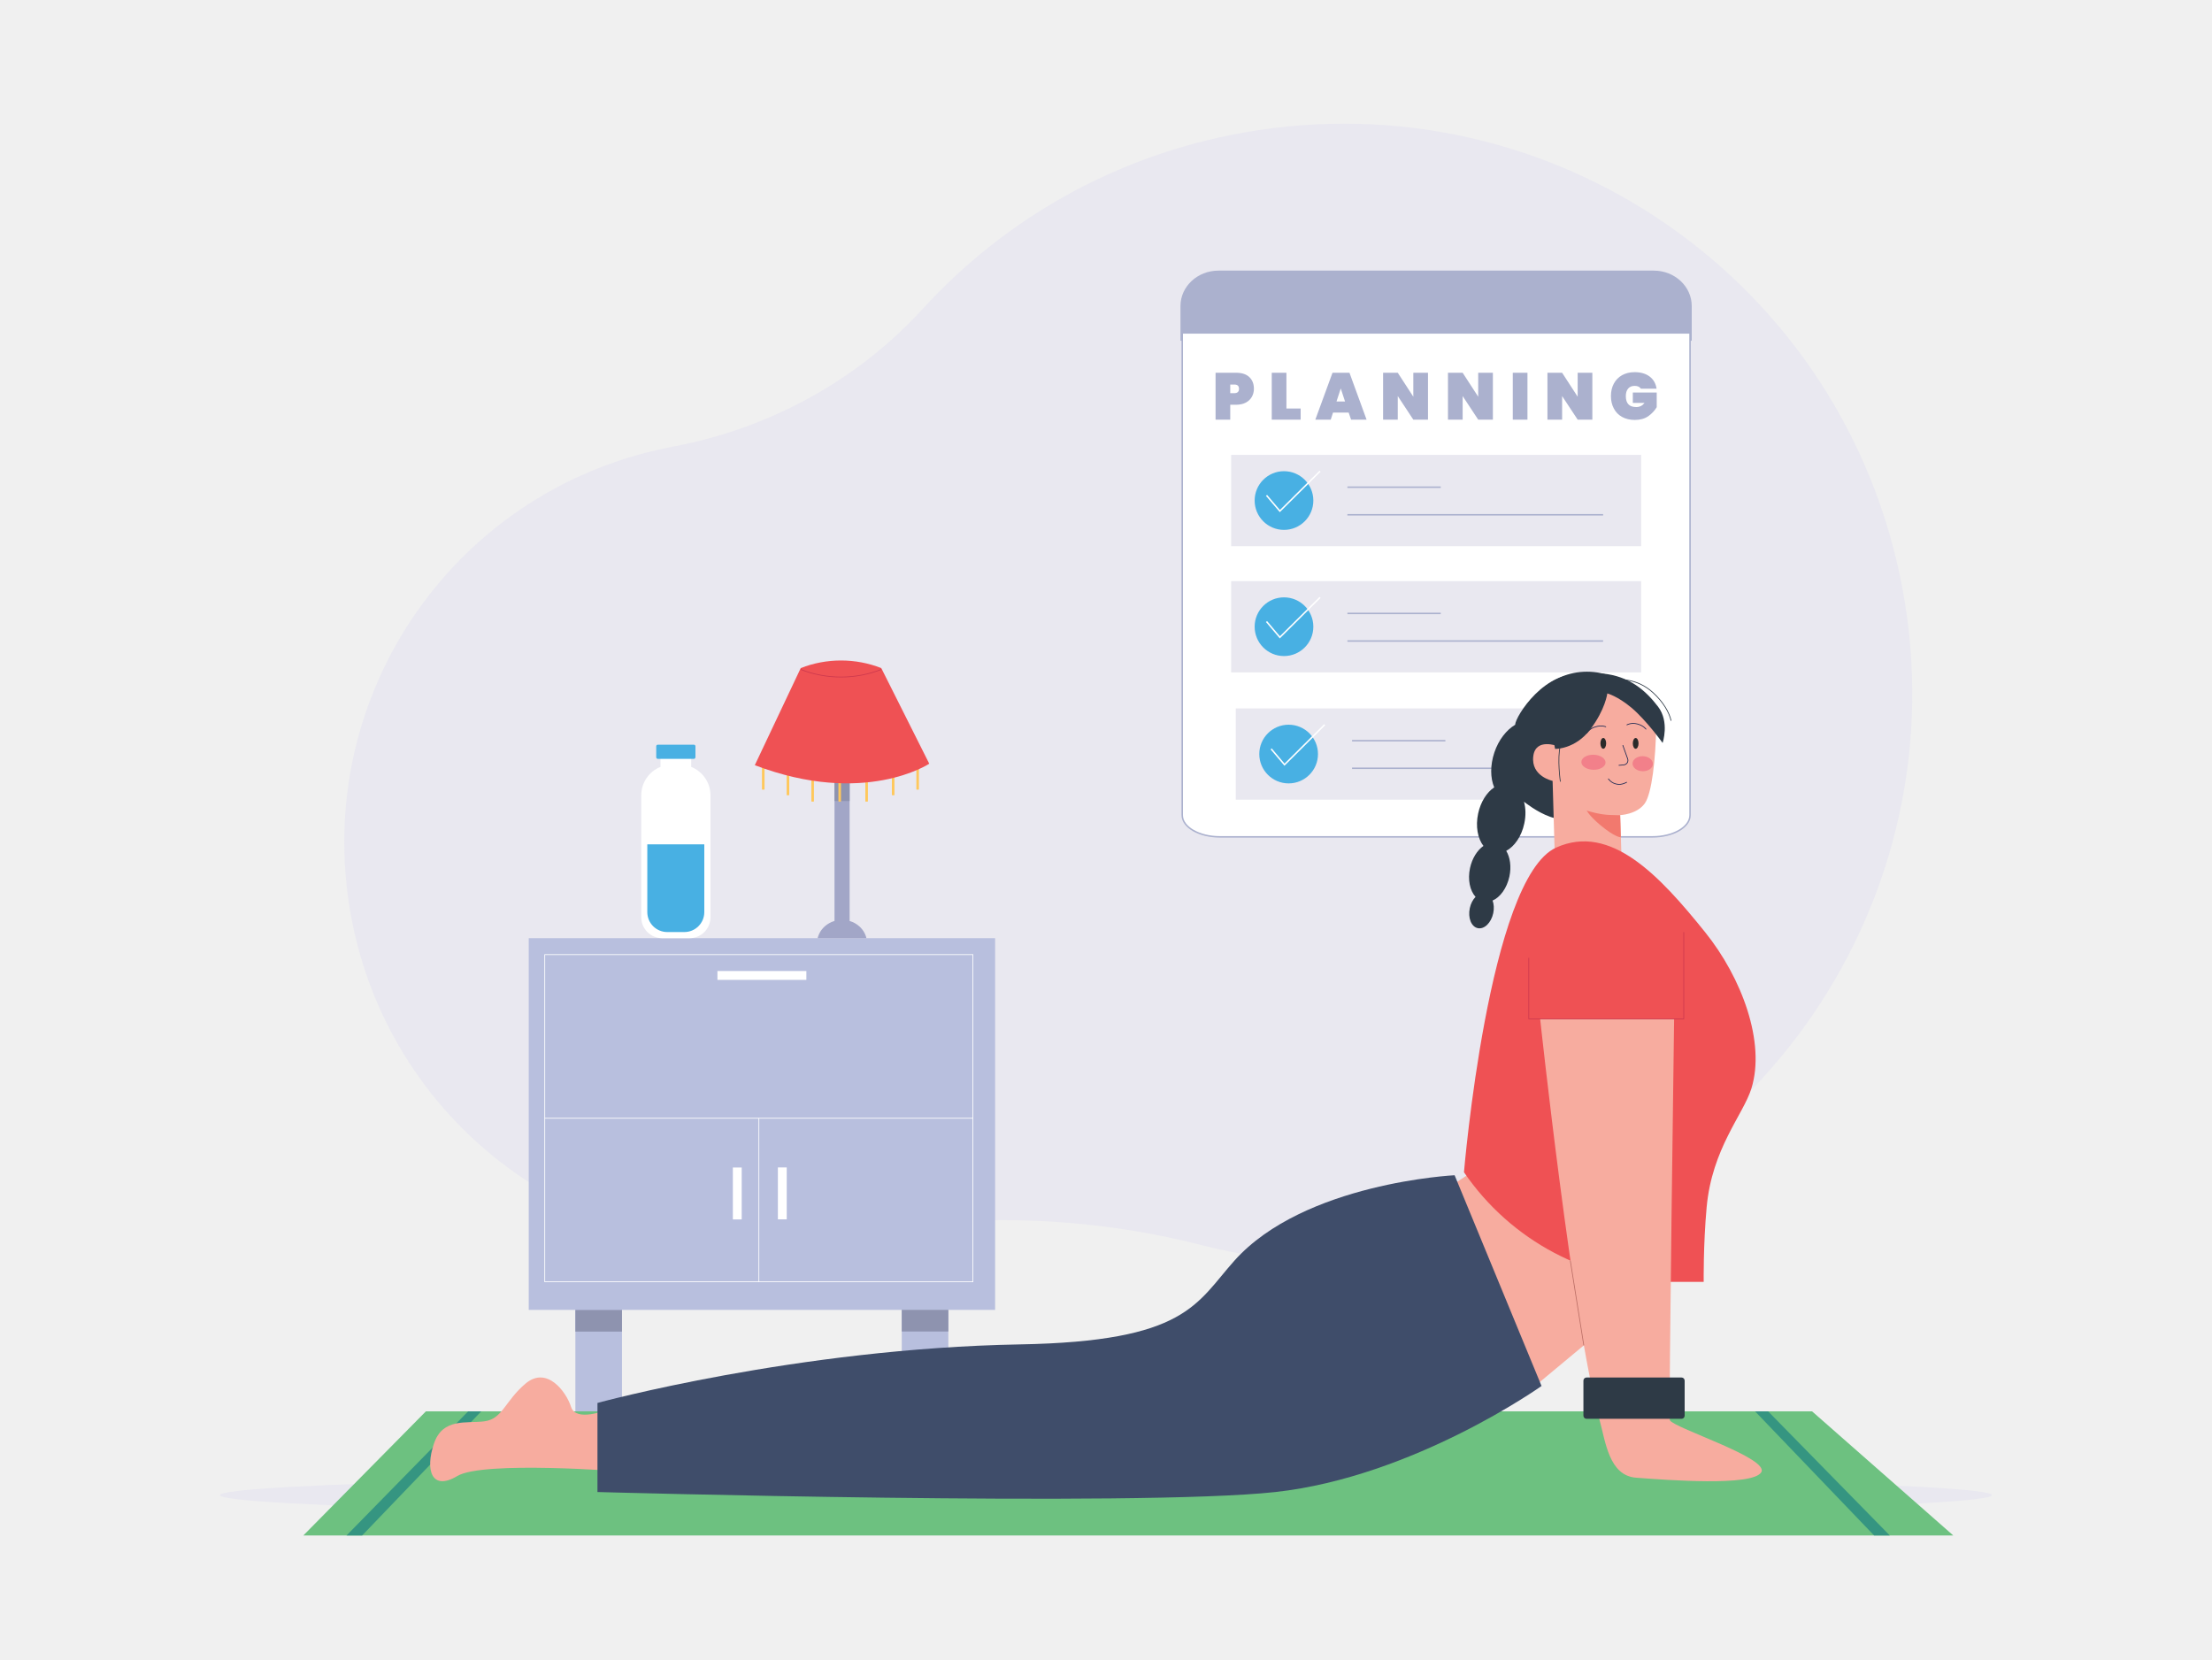
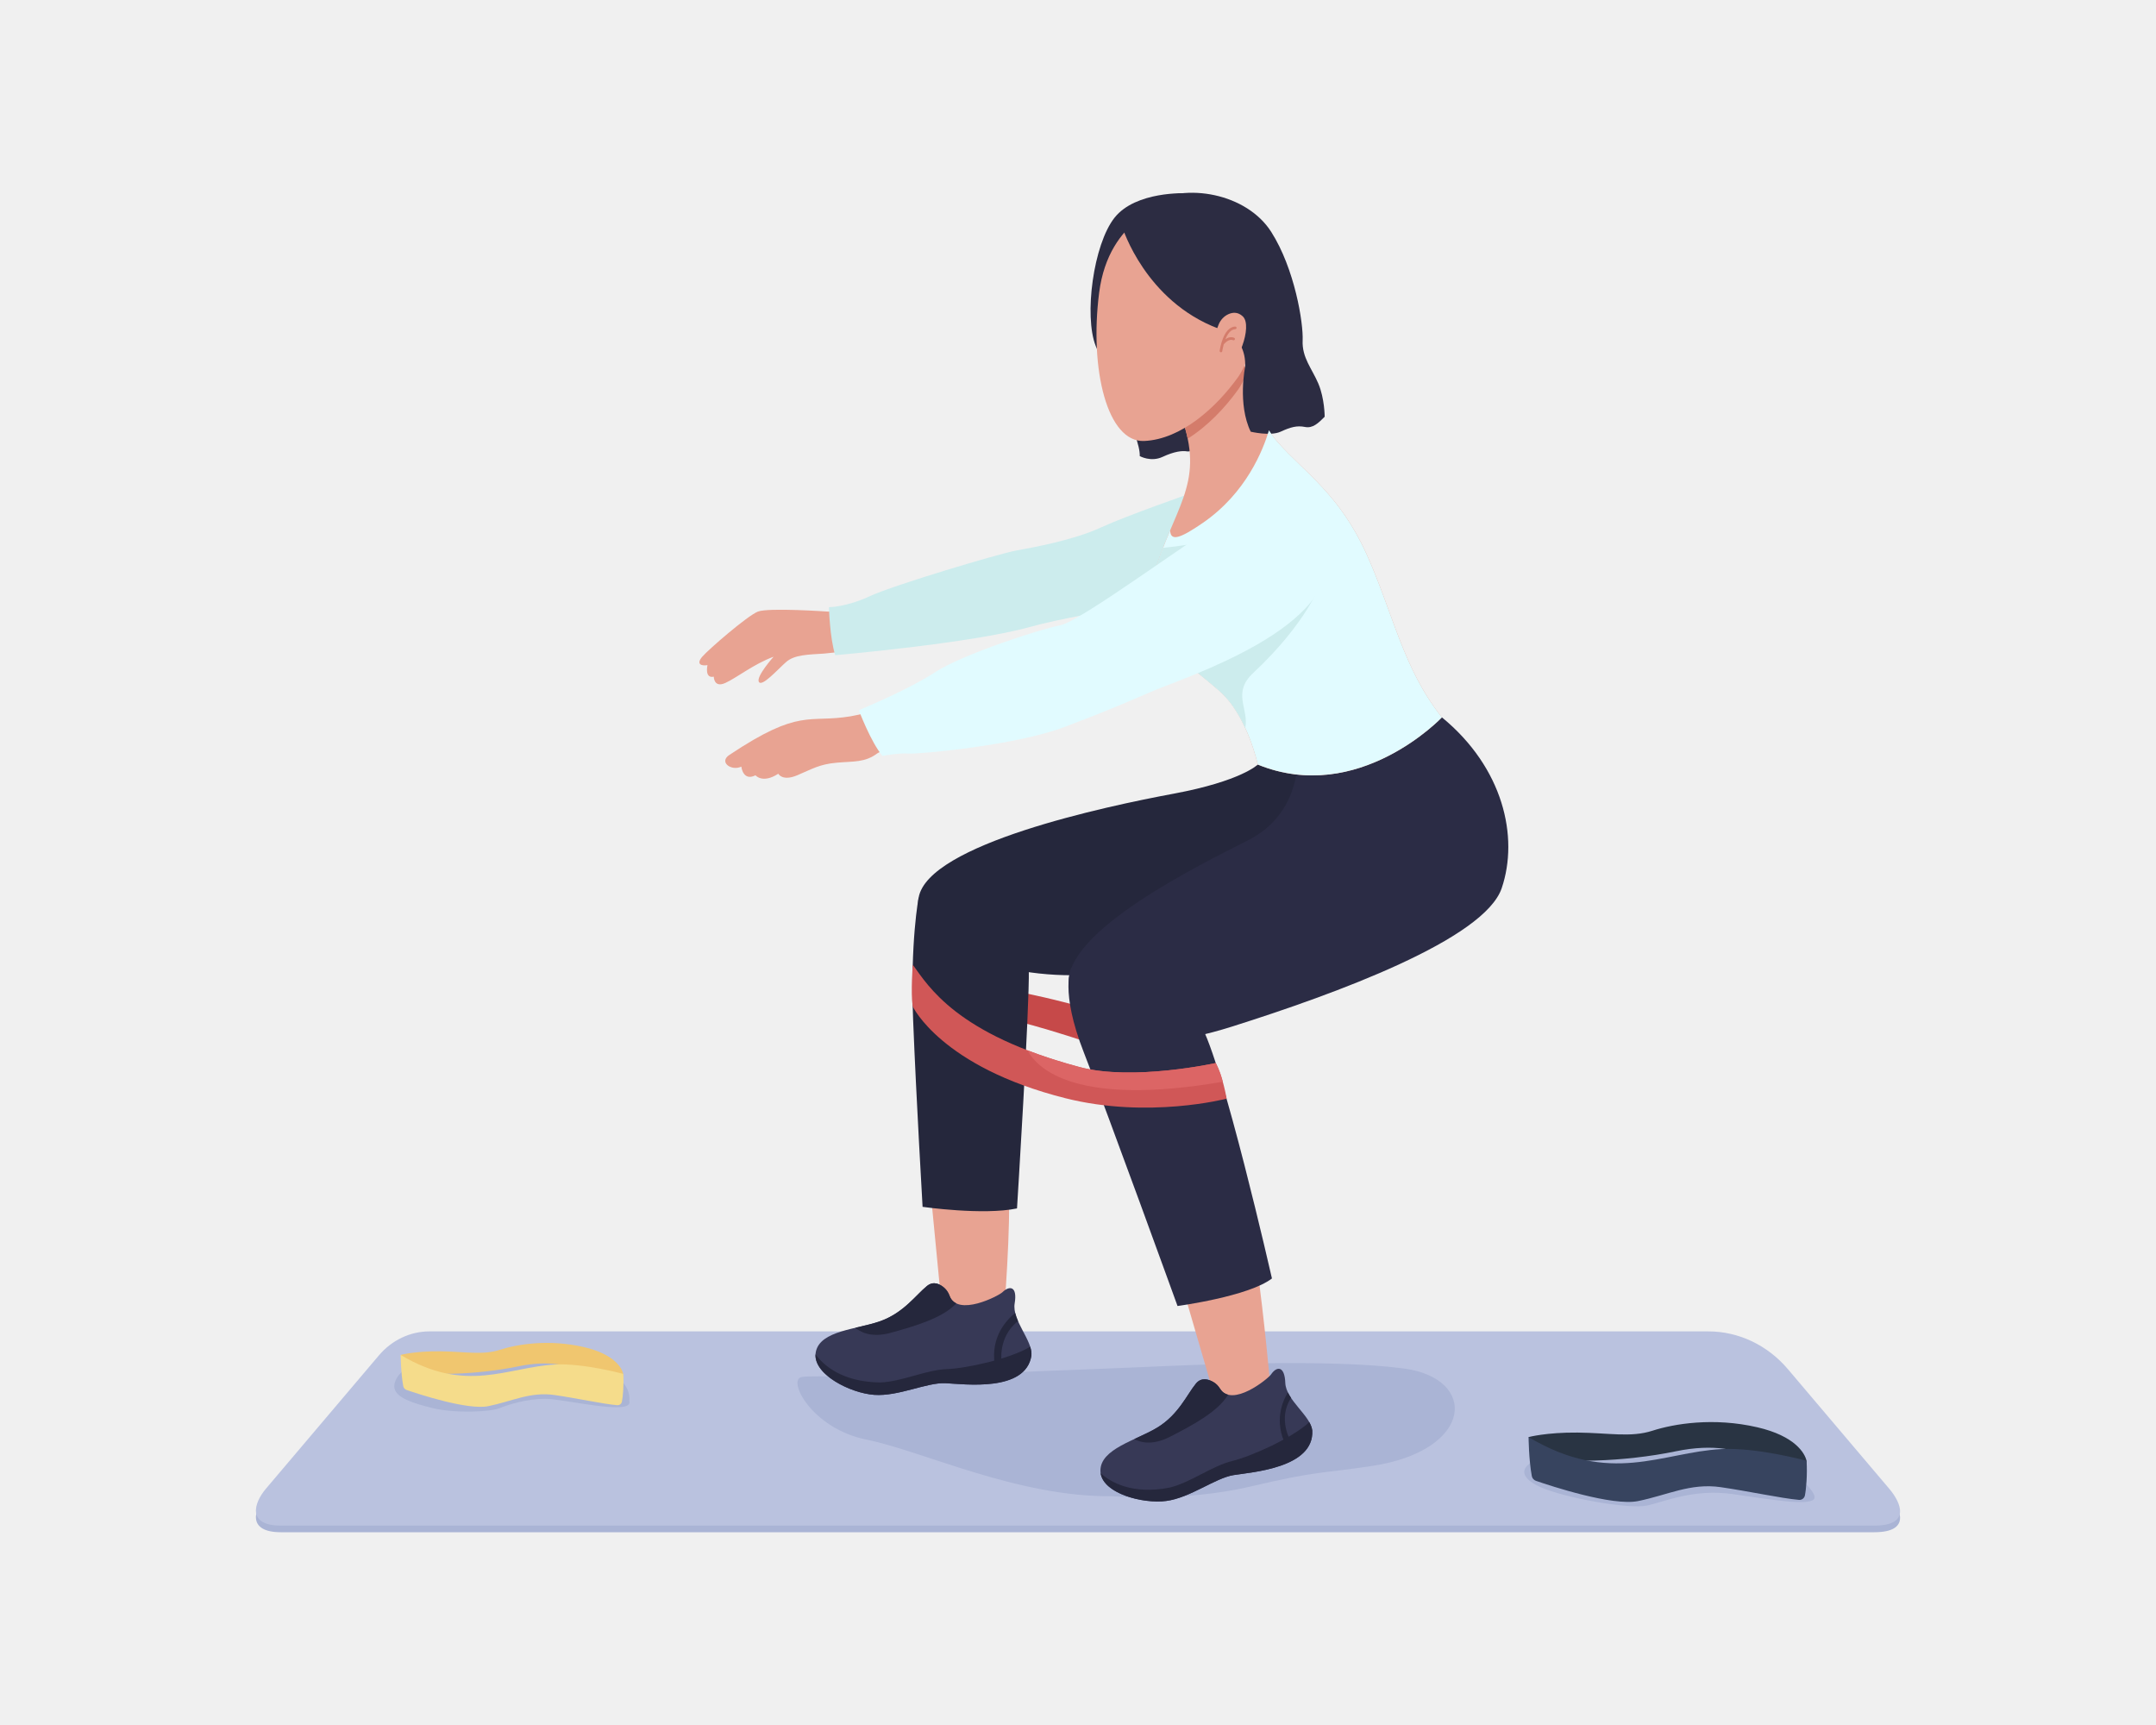
- <svg xmlns="http://www.w3.org/2000/svg" xml:space="preserve" id="woman-workout-according-to-gym-plan" x="0" y="0" enable-background="new 0 0 300 225" version="1.1" viewBox="0 0 300 225">
-   <path fill="#e9e8f0" d="M90.75,60.67c0.2-0.04,0.4-0.08,0.59-0.12c12.98-2.44,24.9-8.92,33.81-18.67    c11.08-12.12,26.1-20.83,43.56-23.91c41.79-7.38,81.47,20.09,89.3,61.8c7.87,41.92-19.73,82.28-61.64,90.16    c-11.46,2.15-22.8,1.65-33.4-1.07c-16.45-4.22-33.61-4.45-50.23-0.95c-0.39,0.08-0.79,0.16-1.19,0.24    c-29.44,5.53-57.79-13.62-63.74-42.88C41.75,95.43,60.89,66.61,90.75,60.67z" />
-   <ellipse cx="150" cy="202.76" fill="#e9e8f0" rx="120.16" ry="2.85" />
-   <path fill="#abb1ce" d="M229.44,46.21V41.5c0-2.65-2.3-4.8-5.15-4.8h-59.04c-2.84,0-5.15,2.15-5.15,4.8v4.71H229.44z" />
-   <path fill="#fff" stroke="#abb1ce" stroke-miterlimit="10" stroke-width=".2" d="M160.34,45.15v65.4c0,1.62,2.29,2.94,5.11,2.94h58.65c2.82,0,5.11-1.32,5.11-2.94v-65.4H160.34z" />
-   <path fill="#abb1ce" d="M169.78 53.82c-.19.33-.46.59-.82.78-.36.19-.8.29-1.32.29h-.79v2.02h-1.99v-6.36h2.79c.78 0 1.38.2 1.79.59.42.4.62.93.62 1.59C170.06 53.13 169.96 53.5 169.78 53.82zM168.04 52.73c0-.39-.21-.58-.62-.58h-.57v1.17h.57C167.83 53.31 168.04 53.12 168.04 52.73zM174.48 55.4h1.92v1.51h-3.92v-6.36h1.99V55.4zM182.91 55.95h-2.12l-.31.96h-2.09l2.33-6.36h2.3l2.32 6.36h-2.1L182.91 55.95zM182.42 54.45l-.58-1.77-.58 1.77H182.42zM193.67 56.91h-1.99l-2.11-3.2v3.2h-1.99v-6.36h1.99l2.11 3.25v-3.25h1.99V56.91zM202.47 56.91h-1.99l-2.11-3.2v3.2h-1.99v-6.36h1.99l2.11 3.25v-3.25h1.99V56.91zM207.16 50.55v6.36h-1.99v-6.36H207.16zM215.96 56.91h-1.99l-2.11-3.2v3.2h-1.99v-6.36h1.99l2.11 3.25v-3.25h1.99V56.91zM222.55 52.72c-.08-.13-.19-.22-.33-.29-.14-.07-.32-.1-.52-.1-.38 0-.68.12-.89.37-.21.25-.31.59-.31 1.02 0 .5.12.87.35 1.11.23.25.59.37 1.08.37.46 0 .83-.19 1.11-.56h-1.59v-1.41h3.24v1.99c-.28.47-.66.88-1.14 1.22-.49.34-1.1.51-1.84.51-.66 0-1.23-.14-1.72-.41-.49-.27-.86-.65-1.12-1.15-.26-.49-.39-1.05-.39-1.68 0-.63.13-1.19.39-1.68.26-.49.63-.87 1.12-1.15.49-.27 1.05-.41 1.71-.41.83 0 1.51.2 2.04.6.52.4.83.95.93 1.64H222.55z" />
-   <rect width="55.61" height="12.38" x="166.97" y="61.69" fill="#e9e8f0" />
-   <circle cx="174.14" cy="67.88" r="3.98" fill="#48b0e3" />
-   <line x1="182.74" x2="195.4" y1="66.07" y2="66.07" fill="none" stroke="#abb1ce" stroke-miterlimit="10" stroke-width=".2" />
-   <line x1="217.42" x2="182.74" y1="69.81" y2="69.81" fill="none" stroke="#abb1ce" stroke-miterlimit="10" stroke-width=".2" />
-   <polyline fill="none" stroke="#fff" stroke-miterlimit="10" stroke-width=".2" points="171.77 67.18 173.58 69.31 179.03 63.9" />
-   <rect width="55.61" height="12.38" x="166.97" y="78.81" fill="#e9e8f0" />
-   <circle cx="174.14" cy="84.99" r="3.98" fill="#48b0e3" />
-   <line x1="182.74" x2="195.4" y1="83.19" y2="83.19" fill="none" stroke="#abb1ce" stroke-miterlimit="10" stroke-width=".2" />
-   <line x1="217.42" x2="182.74" y1="86.93" y2="86.93" fill="none" stroke="#abb1ce" stroke-miterlimit="10" stroke-width=".2" />
-   <polyline fill="none" stroke="#fff" stroke-miterlimit="10" stroke-width=".2" points="171.77 84.29 173.58 86.43 179.03 81.02" />
-   <rect width="55.61" height="12.38" x="167.6" y="96.07" fill="#e9e8f0" />
-   <circle cx="174.77" cy="102.26" r="3.98" fill="#48b0e3" />
-   <line x1="183.37" x2="196.03" y1="100.45" y2="100.45" fill="none" stroke="#abb1ce" stroke-miterlimit="10" stroke-width=".2" />
-   <line x1="218.05" x2="183.37" y1="104.19" y2="104.19" fill="none" stroke="#abb1ce" stroke-miterlimit="10" stroke-width=".2" />
-   <polyline fill="none" stroke="#fff" stroke-miterlimit="10" stroke-width=".2" points="172.4 101.56 174.21 103.7 179.66 98.28" />
-   <rect width="63.25" height="50.41" x="71.71" y="127.23" fill="#b8bfde" />
-   <rect width="6.32" height="20.71" x="122.3" y="171.65" fill="#b8bfde" />
-   <rect width="6.32" height="20.71" x="78.03" y="171.65" fill="#b8bfde" transform="rotate(-180 81.192 182.003)" />
-   <rect width="6.32" height="2.93" x="122.3" y="177.64" fill="#8e93af" />
-   <rect width="6.32" height="2.93" x="78.03" y="177.64" fill="#8e93af" transform="rotate(-180 81.192 179.111)" />
-   <polygon fill="#6dc180" points="245.76 191.4 57.76 191.4 41.14 208.23 264.91 208.23" />
-   <polygon fill="#359581" points="63.49 191.4 47 208.23 49.12 208.23 65.27 191.4" />
-   <polygon fill="#359581" points="239.8 191.4 256.3 208.23 254.17 208.23 238.03 191.4" />
-   <path fill="#2e3a46" d="M214.77,108.72V91.56c-5.15-0.94-9.26,5.61-9.28,6.73c-1.18,0.7-2.24,2.04-2.82,3.76    c-0.58,1.74-0.55,3.46-0.02,4.73c-1,0.66-1.84,1.96-2.18,3.55c-0.37,1.74-0.06,3.38,0.72,4.39c-0.83,0.58-1.53,1.66-1.82,3    c-0.34,1.58-0.01,3.07,0.75,3.91c-0.36,0.37-0.65,0.9-0.78,1.53c-0.28,1.31,0.2,2.52,1.08,2.71c0.88,0.19,1.82-0.72,2.1-2.03    c0.13-0.63,0.09-1.23-0.09-1.71c1.03-0.45,1.94-1.68,2.28-3.26c0.29-1.34,0.09-2.62-0.43-3.48c1.12-0.6,2.08-1.97,2.45-3.71    c0.23-1.06,0.2-2.09-0.04-2.95C206.95,108.91,213.16,113.98,214.77,108.72z" />
-   <circle cx="215.23" cy="100.09" r="9" fill="#2e3a46" />
-   <path fill="#f7ac9f" d="M224.67,96.86c-6.17-10.28-13.47-1.04-13.47-1.04l0.04,5.36c0,0-2.98-1.16-3.29,1.37           c-0.34,2.74,2.62,3.35,2.62,3.35l0.36,12.35l9.03-0.38l-0.22-7.33c0,0,2.21-0.08,3.3-1.54c1-1.34,1.51-6.12,1.58-10.53           C224.63,98,224.67,96.86,224.67,96.86z" />
-   <path fill="#f2796e" d="M215.2,109.93c0,0,1.65,0.54,3.09,0.59c1.44,0.04,1.44,0.04,1.44,0.04l0,0l0.09,3           c0,0-0.81-0.01-2.81-1.69C215.53,110.62,215.2,109.93,215.2,109.93z" />
-   <path fill="none" stroke="#192752" stroke-linecap="round" stroke-linejoin="round" stroke-miterlimit="10" stroke-width=".1" d="M218.14,105.63L218.14,105.63c0.5,0.69,1.43,0.94,2.21,0.58l0.26-0.12" />
-   <ellipse cx="216.12" cy="103.38" fill="#f2808a" rx="1.02" ry="1.64" transform="rotate(-88.35 216.112 103.382)" />
-   <ellipse cx="222.79" cy="103.58" fill="#f2808a" rx="1.02" ry="1.38" transform="rotate(-88.35 222.786 103.575)" />
-   <path fill="none" stroke="#192752" stroke-linecap="round" stroke-linejoin="round" stroke-miterlimit="10" stroke-width=".1" d="m220.1 101.09.65 1.82c.14.38-.12.78-.53.82l-.65.06M217.78 98.56c0 0-.55-.25-1.4.01-.85.25-1.19.86-1.19.86M223.23 98.88c0 0-.33-.48-1.17-.7-.83-.22-1.41.12-1.41.12" />
-   <ellipse cx="217.44" cy="100.81" fill="#2a2a2a" rx=".73" ry=".39" transform="rotate(-89.913 217.442 100.808)" />
-   <ellipse cx="221.84" cy="100.81" fill="#2a2a2a" rx=".73" ry=".39" transform="rotate(-89.913 221.84 100.814)" />
-   <path fill="#2e3a46" d="M217.99,94.04c0,0-0.26,2.18-2.32,4.89c-2.06,2.71-4.76,2.63-4.76,2.63s-2.64-11.09,6.43-10.22      c3.66,0.35,5.88,2.33,7.53,4.49c1.59,2.08,0.62,4.92,0.62,4.92s-2.23-3.1-4.22-4.77C219.37,94.39,217.99,94.04,217.99,94.04z" />
-   <polygon fill="#f7ac9f" points="202.62 156.98 196.91 160.74 208.69 187.54 229.96 169.84" />
-   <path fill="#f7ac9f" d="M82.19,191.23c0,0-4.08,1.65-4.74-0.43s-3.29-5.6-6.17-3.17c-2.78,2.34-3.12,4.8-5.58,5.12      c-2.46,0.32-5.65-0.51-6.85,3.03c-1.2,3.54-0.34,6.49,3.17,4.39c3.51-2.1,22.42-0.61,22.42-0.61L82.19,191.23z" />
-   <path fill="#3f4d6a" d="M209.07,187.96c0,0-17.33,12.32-36.1,14.38c-18.77,2.05-91.94,0-91.94,0v-12.08c0,0,27.07-7.4,57.28-7.94      c22.62-0.4,23.9-5.54,29.1-11.35c9.46-10.59,29.87-11.59,29.87-11.59L209.07,187.96z" />
-   <path fill="#ef5154" d="M198.55,158.97c0,0,3.34-39.86,12.49-44.02c7.43-3.37,14.12,3.9,20.2,11.45     c5.02,6.23,8.23,14.99,6.29,21.22c-1.1,3.54-5.35,8.13-6.07,16.12c-0.46,5.06-0.4,10.1-0.4,10.1h-4.36     C215.43,173.84,204.9,168.27,198.55,158.97L198.55,158.97z" />
-   <path fill="#f7ac9f" d="M226.47,192.61c-0.17-0.28,0.58-54.44,0.58-54.44h-18.17c0,0,4.44,41.27,8.06,54.4     c0.81,2.94,1.28,7.56,4.97,7.83c4.28,0.32,15.64,1.19,16.94-0.71C240.14,197.79,227.15,193.72,226.47,192.61z" />
-   <line x1="212.97" x2="214.8" y1="170.95" y2="182.45" fill="none" stroke="#bb6e65" stroke-miterlimit="10" stroke-width=".1" />
-   <polyline fill="none" stroke="#cd384d" stroke-miterlimit="10" stroke-width=".1" points="228.36 126.4 228.36 138.17 207.34 138.17 207.34 129.9" />
-   <path fill="none" stroke="#2e3a46" stroke-miterlimit="10" stroke-width=".1" d="M212.39 96.98c0 0-.32 2.42-.77 4.15s0 4.87 0 4.87M219.44 92.19c0 0 2.5-.33 4.77 1.76 1.39 1.28 2.18 2.67 2.43 3.79" />
-   <path fill="#2e3a46" d="M228.06,192.41h-12.89c-0.23,0-0.42-0.19-0.42-0.42v-4.76c0-0.23,0.19-0.42,0.42-0.42h12.89    c0.23,0,0.42,0.19,0.42,0.42v4.76C228.48,192.22,228.29,192.41,228.06,192.41z" />
-   <path fill="#fff" d="M93.74,104v-1.42h-4.16V104c-1.53,0.61-2.61,2.1-2.61,3.85v16.54c0,1.57,1.27,2.84,2.84,2.84h3.71    c1.57,0,2.84-1.27,2.84-2.84v-16.54C96.35,106.1,95.27,104.61,93.74,104z" />
-   <path fill="#48b0e3" d="M87.79 114.5v9.19c0 1.5 1.21 2.71 2.71 2.71h2.31c1.5 0 2.71-1.21 2.71-2.71v-9.19H87.79zM94.11 102.91h-4.9c-.11 0-.21-.09-.21-.21v-1.5c0-.11.09-.21.21-.21h4.9c.11 0 .21.09.21.21v1.5C94.31 102.81 94.22 102.91 94.11 102.91z" />
-   <rect width="2.05" height="21.64" x="113.18" y="105.24" fill="#a2a6c7" />
-   <rect width="2.05" height="3.96" x="113.18" y="104.67" fill="#8e93af" />
-   <path fill="#a2a6c7" d="M117.51,127.23c-0.33-1.42-1.69-2.48-3.31-2.48c-1.62,0-2.97,1.06-3.31,2.48H117.51z" />
-   <path fill="#ffc85c" d="M124.57 107.09h-.23c-.03 0-.06-.03-.06-.06v-5.26c0-.03.03-.06.06-.06h.23c.03 0 .06.03.06.06v5.26C124.63 107.06 124.6 107.09 124.57 107.09zM117.42 108.71h.23c.03 0 .06-.03.06-.06v-5.26c0-.03-.03-.06-.06-.06h-.23c-.03 0-.06.03-.06.06v5.26C117.36 108.68 117.39 108.71 117.42 108.71zM114 108.71h-.23c-.03 0-.06-.03-.06-.06v-5.26c0-.03.03-.06.06-.06H114c.03 0 .06.03.06.06v5.26C114.06 108.68 114.04 108.71 114 108.71zM121.25 107.85h-.23c-.03 0-.06-.03-.06-.06v-5.26c0-.03.03-.06.06-.06h.23c.03 0 .06.03.06.06v5.26C121.31 107.83 121.28 107.85 121.25 107.85zM103.4 107.09h.23c.03 0 .06-.03.06-.06v-5.26c0-.03-.03-.06-.06-.06h-.23c-.03 0-.06.03-.06.06v5.26C103.34 107.06 103.37 107.09 103.4 107.09zM110.33 108.71h-.23c-.03 0-.06-.03-.06-.06v-5.26c0-.03.03-.06.06-.06h.23c.03 0 .06.03.06.06v5.26C110.39 108.68 110.36 108.71 110.33 108.71zM106.75 107.85h.23c.03 0 .06-.03.06-.06v-5.26c0-.03-.03-.06-.06-.06h-.23c-.03 0-.06.03-.06.06v5.26C106.69 107.83 106.72 107.85 106.75 107.85z" />
-   <path fill="#ef5154" d="M119.52,90.6L119.52,90.6c-3.49-1.37-7.43-1.37-10.92,0h0l-6.23,13.17c14.87,5.66,23.66-0.2,23.66-0.2      L119.52,90.6z" />
-   <path fill="none" stroke="#cd384d" stroke-miterlimit="10" stroke-width=".1" d="M108.6,90.79c3.49,1.37,7.43,1.37,10.92,0" />
-   <rect width="58.07" height="44.37" x="73.88" y="129.46" fill="none" stroke="#fff" stroke-miterlimit="10" stroke-width=".1" />
-   <line x1="73.88" x2="131.95" y1="151.65" y2="151.65" fill="none" stroke="#fff" stroke-miterlimit="10" stroke-width=".1" />
-   <line x1="102.92" x2="102.92" y1="173.84" y2="151.65" fill="none" stroke="#fff" stroke-miterlimit="10" stroke-width=".1" />
-   <rect width="1.2" height="7.04" x="105.5" y="158.32" fill="#fff" />
-   <rect width="1.2" height="7.04" x="99.39" y="158.32" fill="#fff" transform="rotate(-180 99.992 161.845)" />
-   <rect width="1.2" height="12.06" x="102.73" y="126.25" fill="#fff" transform="rotate(90 103.329 132.283)" />
+ <svg xmlns="http://www.w3.org/2000/svg" xml:space="preserve" viewBox="0 0 5000 4000" enable-background="new 0 0 5000 4000" id="woman-doing-squat-exercise">
+   <path d="M651.594 3553H4346.41c85.307 0 62.82-52.641 35.054-85.401l-234.994-277.261c-47.373-55.893-114.437-87.744-184.752-87.744H996.107c-44.721 0-87.374 20.257-117.503 55.806L616.54 3467.6c-27.766 32.759-44.485 85.4 35.054 85.4z" fill="#aab4d5" />
+   <path d="M651.594 3537.663H4346.41c85.307 0 62.82-52.641 35.054-85.401L4146.47 3175c-47.373-55.893-114.437-87.744-184.752-87.744H996.107c-44.721 0-87.374 20.257-117.503 55.806l-262.064 309.2c-27.766 32.76-44.485 85.401 35.054 85.401z" fill="#bac2df" />
+   <path d="M2579.799 3469.43s165.206 14.242 321.866-22.787c156.66-37.029 161.156-29.104 281.039-47.473 235.465-36.079 245.909-203.184 72.159-225.971-173.75-22.787-484.223-8.545-612.4-2.848-128.177 5.696-313.321 11.393-464.284 19.938s-284.837-2.848-319.017 2.848c-34.181 5.697 22.787 119.632 150.964 145.267 128.175 25.636 350.348 133.874 569.673 131.026z" fill="#aab4d5" />
+   <path d="M2374.716 2302.548s291.483 56.968 421.559 150.014l1.424 61.24s-375.985-140.994-487.071-155.236c0-.001 4.272-51.746 64.088-56.018z" fill="#c64949" />
+   <path d="m2159.646 2778.41 26.32 272.716s64.922 57.58 141.565 6.484c0 0 18.248-228.105 10.949-301.098l-178.834 21.898z" fill="#e8a392" />
+   <path d="M2202.176 3004.754c-2.55-6.951-6.507-13.315-12.029-18.247-9.632-8.603-24.926-17.067-40.427-4.494-25.55 20.724-53.572 61.699-107.428 81.27-53.855 19.571-140.397 21.339-150.333 71.757-9.936 50.418 79.291 95.347 135.361 99.396 56.07 4.049 121.77-29.039 165.1-27.038 43.33 2 186.295 21.589 199.551-64.105 3.32-35.276-45.522-81.03-38.835-120.992 6.687-39.962-11.823-41.893-28.236-25.974-9.053 8.779-104.543 57.981-122.724 8.427z" fill="#373956" />
+   <path d="M2354.378 3044.639c1.494 6.216 3.791 12.495 6.532 18.783-48.443 37.692-37.895 97.514-37.895 97.514l-15.962 4.858c-10.536-66.373 28.091-105.933 47.325-121.155z" fill="#25273c" />
+   <path d="M2041.031 3205.745c-89.614-1.262-132.079-40.931-149.751-65.277-2.852 48.175 81.992 90.064 136.04 93.967 56.069 4.049 121.77-29.038 165.099-27.038 43.33 2 186.295 21.589 199.551-64.105.612-6.507-.554-13.372-2.816-20.491-46.251 28.033-147.216 50.226-193.012 51.922-49.271 1.825-104.017 29.197-155.111 31.022zM2064.753 3090.78c55.024-15.007 122.229-34.587 152.906-68.48-6.903-3.384-12.346-8.993-15.484-17.546-2.55-6.951-6.506-13.315-12.028-18.247-9.633-8.602-24.926-17.066-40.427-4.494-25.55 20.724-53.572 61.7-107.427 81.27-17.398 6.322-38.207 10.787-58.742 15.634 9.734 8.392 35.466 24.337 81.202 11.863zM2916.954 1772.923s-38.322 38.322-195.258 67.519c-156.936 29.197-569.35 116.79-591.248 240.879-21.898 124.089 239.054 200.732 430.662 175.185 191.608-25.548 647.818-164.236 713.512-308.398 65.694-144.162-14.599-233.58-14.599-233.58l-343.069 58.395z" fill="#25273c" />
+   <path d="M2130.448 2081.321s-20.073 102.191-12.774 284.675c7.299 182.484 21.898 432.487 21.898 432.487s140.513 20.073 218.981 3.65c0 0 29.198-465.334 27.373-554.751 0 0-111.315-114.965-255.478-166.061z" fill="#25273c" />
+   <path d="m2747.244 3001.04 72.993 250.003s85.768-3.65 125.914-36.497c0 0-14.599-162.411-31.022-277.375l-167.885 63.869z" fill="#e8a392" />
+   <path d="M2829.36 3220.073c-3.907-6.289-9.072-11.719-15.48-15.428-11.177-6.47-27.869-11.657-40.498 3.799-20.815 25.475-39.944 71.282-88.711 101.369-48.767 30.087-133.151 49.372-132.655 100.757.497 51.385 96.982 77.283 152.708 69.875 55.726-7.407 113.349-53.133 156.184-59.963 42.835-6.829 186.801-16.645 182.4-103.247-3.905-35.216-61.011-70.113-62.568-110.601-1.558-40.488-20.074-38.624-32.917-19.707-7.083 10.435-90.608 77.982-118.463 33.146z" fill="#373956" />
+   <path d="M2982.128 3351.583c-28.55-57.1-7.161-103.716 4.649-122.686 2.068 4.293 4.585 8.528 7.373 12.718-32.425 48.929-.224 101.64-.224 101.64l-11.798 8.328z" fill="#25273c" />
+   <path d="M2712.331 3449.571c-88.007 16.941-137.635-13.291-159.878-33.546 6.978 47.752 98.555 71.562 152.272 64.421 55.725-7.407 113.349-53.133 156.183-59.963 42.835-6.829 186.802-16.645 182.4-103.247-.72-6.496-3.255-12.982-6.913-19.494-39.604 36.831-133.969 79.041-178.469 89.991-47.876 11.78-95.932 49.688-145.595 61.838zM2712.243 3332.184c50.836-25.855 112.673-58.659 135.838-98.07-7.445-1.914-13.913-6.302-18.721-14.041-3.907-6.289-9.072-11.718-15.479-15.428-11.177-6.47-27.869-11.656-40.498 3.799-20.816 25.476-39.944 71.283-88.711 101.37-15.754 9.719-35.224 18.312-54.35 27.223 11.233 6.244 39.665 16.639 81.921-4.853z" fill="#25273c" />
+   <path d="M3008.196 1772.923s1.825 116.79-113.14 175.185c-114.965 58.395-427.012 211.681-416.063 333.945s135.038 175.185 377.742 98.541c242.703-76.643 585.773-202.557 625.919-321.172 40.147-118.615 3.65-279.2-138.688-395.99l-335.77 109.491z" fill="#2b2c45" />
+   <path d="M2484.467 2243.732s-27.373 52.92 29.198 197.083c56.57 144.162 217.156 587.598 217.156 587.598s164.236-21.898 218.981-63.869c0 0-114.965-505.48-166.061-589.423-51.096-83.943-299.274-131.389-299.274-131.389z" fill="#2b2c45" />
+   <path d="M2819.418 2465.023s-191.909 42.369-315.576 9.376c-285.949-76.29-350.738-187.563-387.054-237.409 0 0-4.953 64.608-.205 96.652 0 0 65.868 140.282 354.029 212.916 192.656 48.561 374.086 1.068 374.086 1.068s-8.724-51.983-25.28-82.603z" fill="#d05757" />
+   <path d="M2382.881 2435.513c35.2 13.594 75.241 26.687 120.961 38.887 123.667 32.993 315.576-9.377 315.576-9.377 8.364 15.469 13.548 31.435 16.36 43.406-339.19 58.15-429.403-28.966-452.897-72.916z" fill="#dc6565" />
+   <path d="M2812.972 1143.707c-17.1-2.663-34.604.254-50.047 8.065-39.877 20.168-125.751 62.654-173.239 79.092-63.264 21.899-301.722 72.997-294.422 143.561 7.3 70.564 216.558 63.264 333.354 19.466 116.795-43.798 226.291-55.964 243.324-138.695 14.928-72.503 1.822-102.023-58.97-111.489z" fill="#e8a392" />
+   <path d="M2431.526 1279.529s-187.359 43.798-279.823 72.997c-92.463 29.199-160.594 63.264-231.158 65.698 0 0-138.695-9.733-163.027 0-24.332 9.733-114.362 87.597-128.962 104.629-14.599 17.033-2.433 21.899 12.166 19.466 0 0-7.3 31.632 14.599 26.766 0 0 0 26.766 26.766 14.599 26.766-12.166 65.697-43.798 111.929-60.831 0 0-41.365 46.232-34.065 58.398 7.3 12.166 43.798-29.199 63.264-46.232 19.466-17.033 51.098-17.033 87.597-19.466 36.499-2.433 428.25-51.098 552.346-94.896l-31.632-141.128z" fill="#e8a392" />
+   <path d="M2758.193 1145.179s-142.337 49.271-206.207 78.468c-63.87 29.197-155.111 45.621-195.258 52.92-40.146 7.299-284.675 80.293-339.42 105.84-54.745 25.548-94.892 25.548-94.892 25.548s1.825 71.169 14.599 111.315c0 0 315.697-27.373 452.56-65.694 136.863-38.322 425.188-65.694 485.407-155.111 60.22-89.417 10.95-197.082-116.789-153.286z" fill="#cceced" />
+   <path d="M2750.894 448.09s-116.79-5.475-166.061 56.57-71.169 228.105-43.796 297.449c27.373 69.344 104.016 208.032 102.191 255.478 0 0 25.548 14.599 52.92 1.825s45.621-14.599 56.57-12.774c10.949 1.825 32.847-10.949 32.847-10.949l-34.671-587.599z" fill="#2c2c42" />
+   <path d="M2882.282 825.832s20.073 131.388 82.118 200.732c62.044 69.344 142.337 120.44 204.382 257.302s83.943 264.602 175.185 379.567c0 0-193.433 204.382-427.012 109.49 0 0-23.723-109.49-83.943-166.06-60.22-56.57-197.113-135.248-160.611-263.006 47.567-166.483 120.464-216.926 71.194-366.563l138.687-151.462z" fill="#e8a392" />
+   <path d="M2882.282 825.832s2.505 16.378 8.468 40.606c-6.492 15.609-13.228 28.328-19.448 37.005-30.161 42.078-70.87 84.972-116.9 113.758-2.598-12.54-6.157-25.781-10.809-39.908l138.689-151.461z" fill="#d47c6b" />
+   <path d="M2711.489 473.398s-139.87 28.156-162.508 205.702 18.945 347.45 104.755 343.461c85.811-3.989 166.692-77.29 217.567-148.266 50.875-70.975 136.315-411.868-159.814-400.897z" fill="#e8a392" />
+   <path d="M2603.285 528.01s52.717 170.083 222.427 233.952c0 0 63.869 12.774 62.044 87.592 0 0-18.248 87.592 12.774 151.462 0 0 45.621 10.949 69.344 0 23.723-10.949 38.322-14.599 56.57-10.949 18.248 3.65 31.022-9.124 45.621-23.723 0 0 0-41.971-14.599-76.643-14.599-34.672-38.322-60.219-36.497-100.366 1.825-40.146-18.248-166.06-72.994-251.828-56.342-88.269-197.708-116.156-285.008-65.016-33.978 19.905-59.682 55.519-59.682 55.519z" fill="#2c2c42" />
+   <path d="M2826.105 752.622c4.319-10.656 12.398-19.5 22.903-24.173 9.62-4.28 21.768-5.543 33.142 5.172 23.944 22.559-12.591 118.17-42.901 122.295-28.739 3.912-39.836-37.44-13.144-103.294z" fill="#e8a392" />
+   <path d="M2828.537 813.494c.301-2.246 7.692-55.022 36.013-56.255a3.035 3.035 0 0 1 3.171 2.907 3.042 3.042 0 0 1-2.906 3.171c-10.888.474-18.195 11.566-22.896 23.283 5.241-3.637 12.396-6.469 20.152-3.358a3.042 3.042 0 1 1-2.267 5.646c-10.915-4.377-21.488 9.313-21.665 9.547-.068.09-.153.158-.229.239-2.36 8.607-3.32 15.445-3.345 15.629a3.042 3.042 0 0 1-6.028-.809z" fill="#d47c6b" />
+   <path d="M2964.4 1026.564c-7.821-8.741-14.973-18.469-21.504-28.794-13.729 45.493-52.541 145.578-154.084 215.208-52.636 36.093-74.088 42.745-75.159 16.966-13.658 32.32-28.381 68.864-41.252 113.912-36.502 127.758 100.391 206.436 160.611 263.006 60.219 56.57 83.942 166.06 83.942 166.06 233.579 94.892 427.012-109.49 427.012-109.49-91.242-114.965-113.14-242.704-175.185-379.567-62.044-136.862-142.337-187.957-204.381-257.301z" fill="#e1fbff" />
+   <path d="M2672.401 1343.857c7.812-27.344 16.307-51.54 24.833-73.574 53.367-5.392 129.117-16.632 174.112-39.129l191.532 120.748s-31.228 91.602-156.14 208.187c-50.744 47.361-9.706 82.858-18.864 128.133-13.168-28.721-31.195-59.126-54.861-81.359-60.221-56.57-197.115-135.248-160.612-263.006z" fill="#cceced" />
+   <path d="M2982.648 1185.325s-93.067-12.774-202.557 80.293c-109.49 93.067-281.025 191.608-335.77 218.981-54.745 27.373-74.819 169.71 62.044 149.637 136.863-20.073 187.958-87.592 271.901-116.79 83.943-29.197 248.178-89.417 277.375-175.185 29.198-85.767-10.948-136.863-72.993-156.936z" fill="#e8a392" />
+   <path d="M2469.868 1471.825s-149.637 41.971-218.981 72.994c-69.344 31.022-179.483 99.702-278.024 116.125-98.541 16.423-116.79-20.073-281.025 89.417-25.548 16.423 3.65 38.322 27.373 27.373 0 0 3.65 34.672 32.847 20.073 0 0 16.424 20.073 52.92-3.65 0 0 9.124 18.248 43.796 3.65 34.672-14.599 51.095-25.548 91.242-29.197 40.146-3.65 65.694 0 94.892-21.898s354.667-28.533 535.326-127.074l-100.366-147.813z" fill="#e8a392" />
+   <path d="M1991.761 1647.009s27.373 72.994 54.745 105.841c0 0 38.322-7.3 60.22-5.475 21.898 1.825 248.178-18.248 363.143-62.045 114.965-43.796 133.213-52.92 206.207-83.943 72.993-31.022 436.136-147.812 399.64-324.821-36.497-177.01-202.557-83.943-253.652-58.395-51.096 25.548-315.697 222.63-363.143 231.755-47.446 9.124-226.28 67.519-288.324 107.665-62.047 40.148-145.989 74.82-178.836 89.418z" fill="#e1fbff" />
+   <path d="M1459.308 3248.323s18.989-91.148-200.336-95.895c-219.324-4.747-281.989 18.989-303.826 18.989-21.838 0-45.574 29.433-39.877 49.372 5.697 19.939 37.978 32.281 89.249 44.625 51.271 12.343 132.924 8.545 153.812 0 20.888-8.545 63.614-21.837 106.339-21.837 42.726-.001 206.033 40.826 194.639 4.746z" fill="#aab4d5" />
+   <path d="M929.18 3141.847s32.901-8.916 90.886-8.382c57.984.534 98.73 9.596 139.07-3.418 40.339-13.014 113.731-25.211 195.015-6.366 69.836 16.191 88.125 48.088 91.197 62.188l-4.026 50.492-49.18-17.99s-46.426-79.863-189.434-50.157c-96.965 20.143-214.559 22.588-255.959 9.039l-17.569-35.406z" fill="#f0c66f" />
+   <path d="M1445.347 3185.869s-92.02-25.238-157.997-21.749c-110.229 5.83-206.307 68.582-358.17-22.273 0 0 .317 41.61 6.021 72.384.767 4.137 3.721 7.509 7.7 8.877 28.046 9.644 141.73 47.095 189.278 37.594 54.447-10.881 97.232-34.05 153.897-25.86 51.756 7.48 111.76 20.641 145.245 23.6 5.187.458 9.882-3.042 10.96-8.137 2.257-10.674 4.871-39.302 3.066-64.436z" fill="#f5dc8b" />
+   <path d="M4147.351 3403.917s74.058 58.866 58.867 73.108-94.946.949-187.043-12.343c-92.097-13.292-159.509 18.04-200.335 26.585-40.827 8.545-187.992-17.09-245.909-42.726-57.917-25.635-43.675-54.119 2.848-67.411 46.524-13.292 159.509-10.444 232.617-26.585 73.108-16.14 236.414-35.129 338.955 49.372z" fill="#aab4d5" />
+   <path d="M3544.933 3332.374s41.09-11.135 113.507-10.469c72.416.667 123.304 11.984 173.683-4.27 50.379-16.253 142.038-31.486 243.552-7.951 87.218 20.221 110.06 60.058 113.896 77.667l-5.029 63.059-61.42-22.467s-57.98-99.741-236.582-62.64c-121.099 25.156-267.961 28.21-319.665 11.289l-21.942-44.218z" fill="#293443" />
+   <path d="M4189.57 3387.352s-114.924-31.52-197.321-27.162c-137.665 7.281-257.655 85.651-447.316-27.816 0 0 .396 51.967 7.52 90.4.958 5.166 4.647 9.378 9.616 11.086 35.026 12.044 177.006 58.818 236.388 46.95 67.999-13.589 121.432-42.524 192.201-32.296 64.637 9.342 139.576 25.778 181.396 29.474 6.478.572 12.342-3.799 13.688-10.162 2.818-13.331 6.083-49.084 3.828-80.474z" fill="#37445f" />
</svg>
